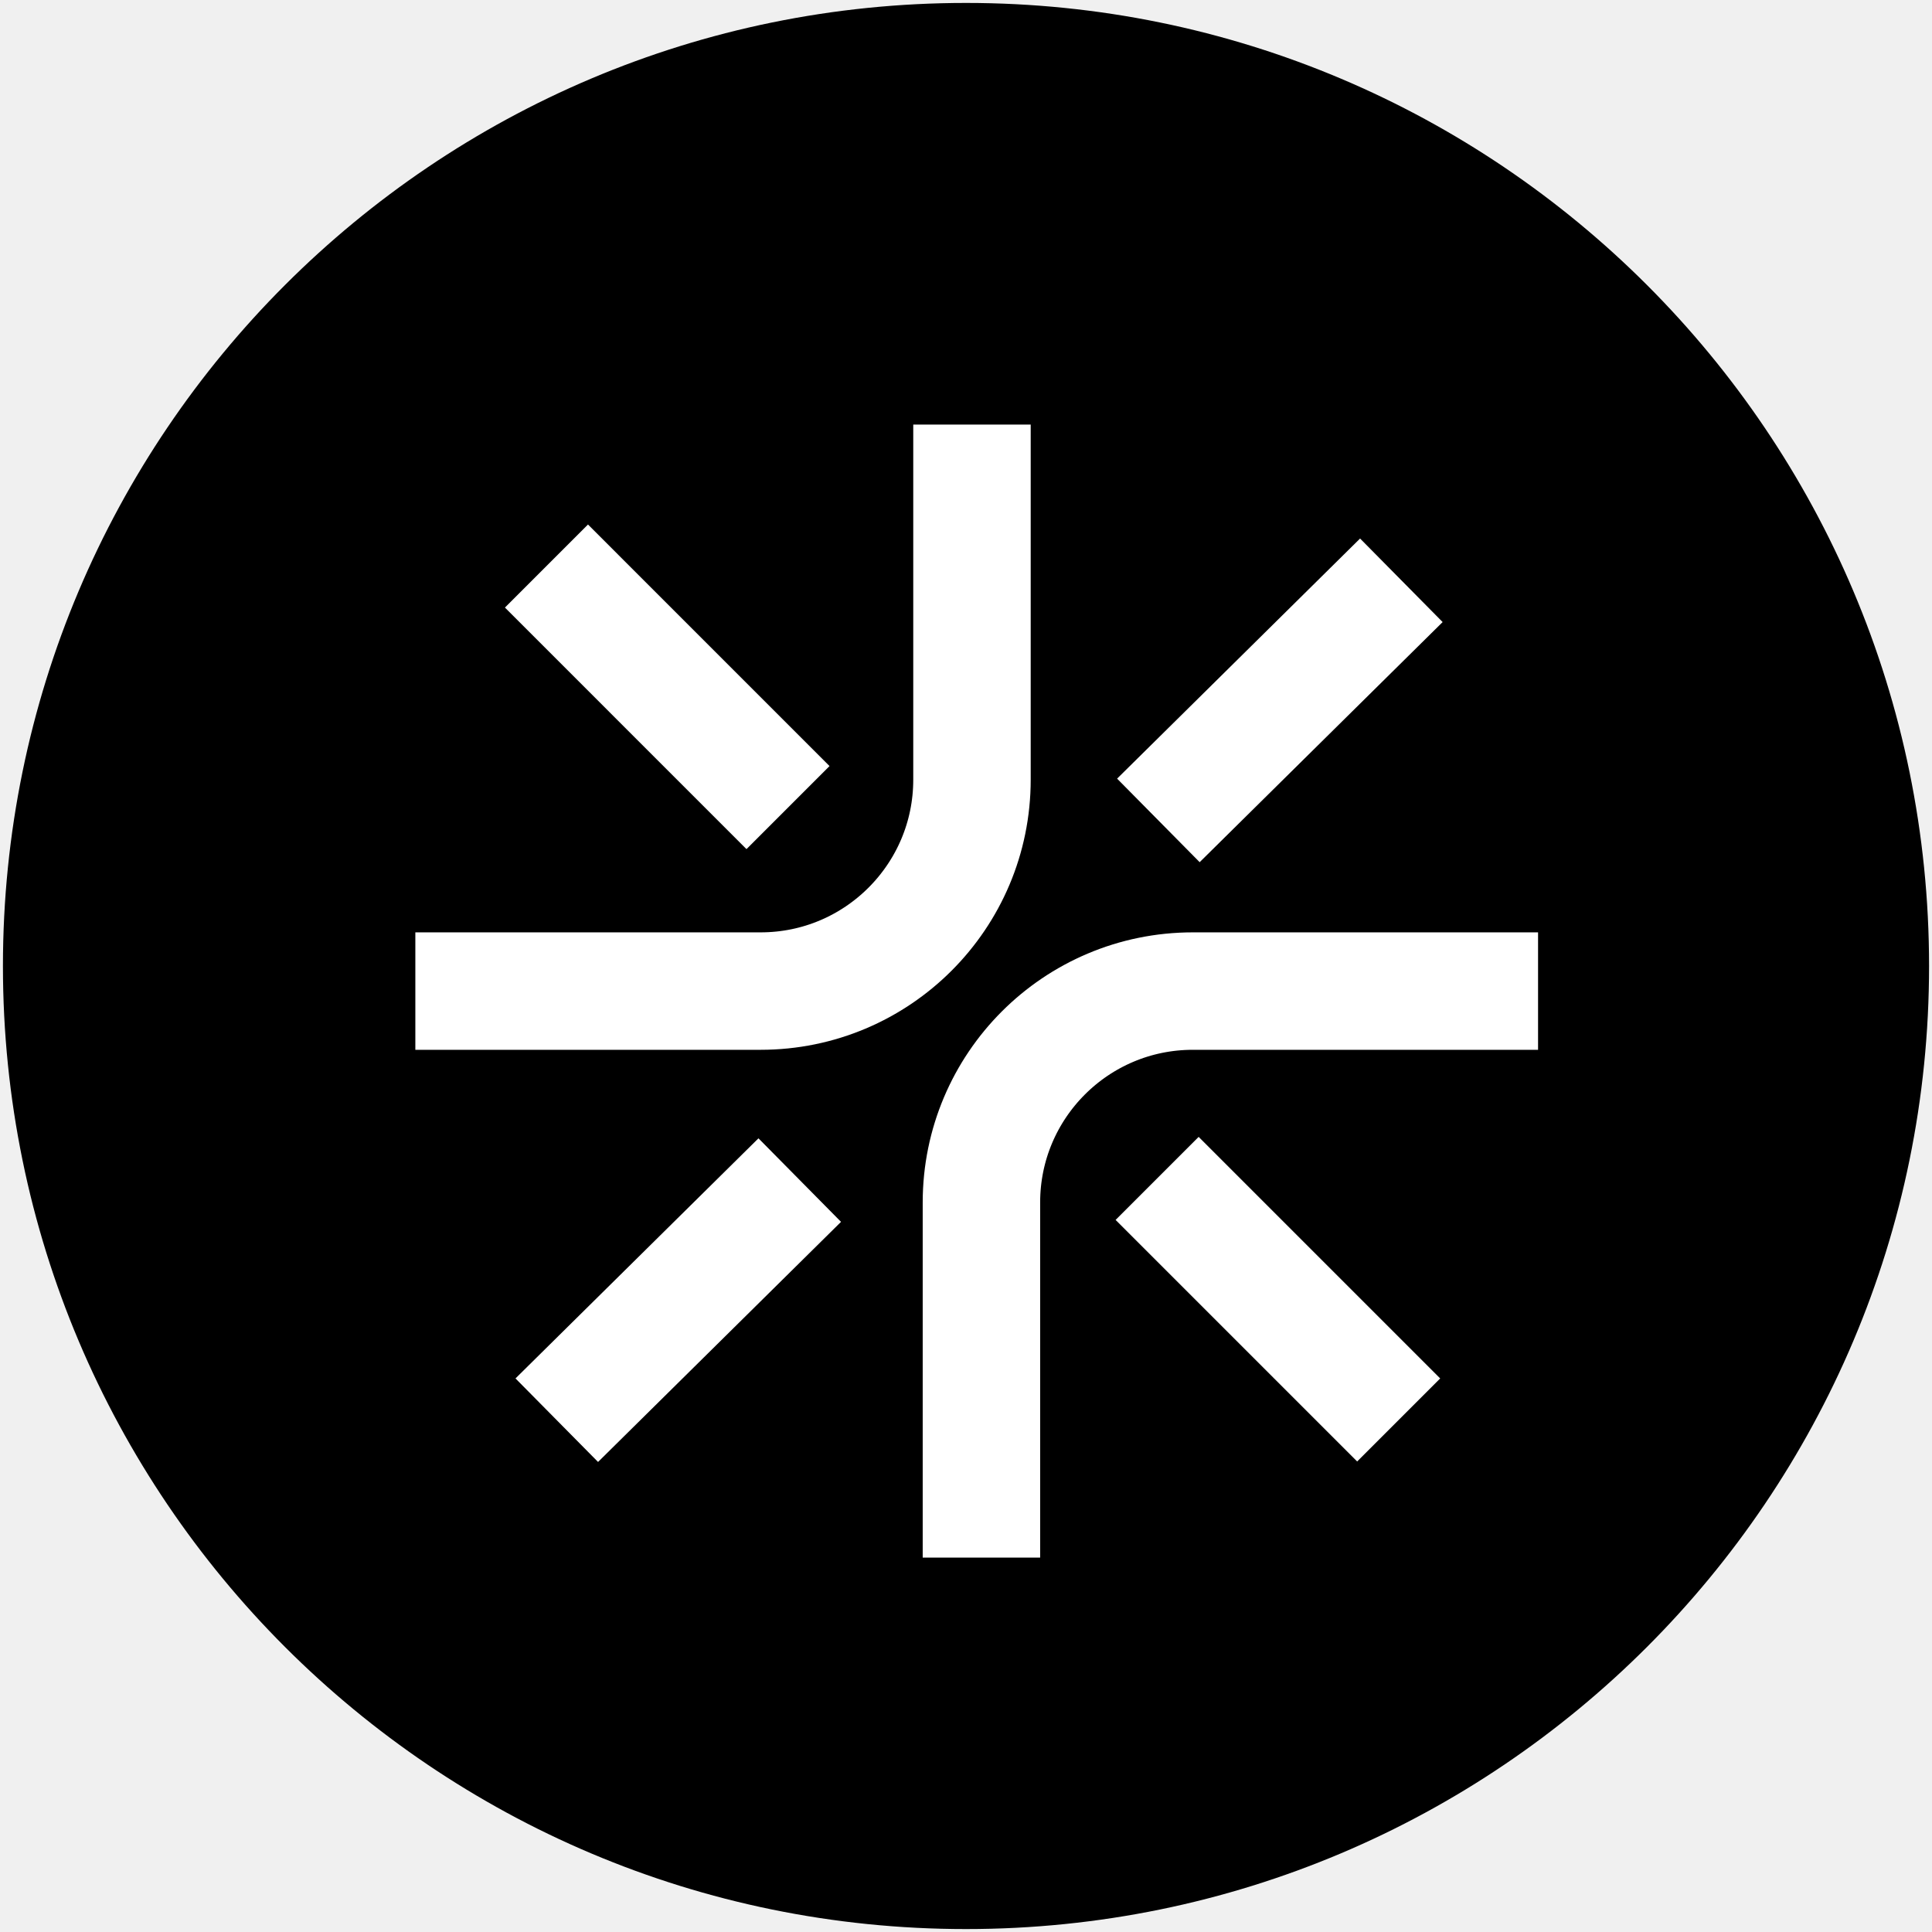
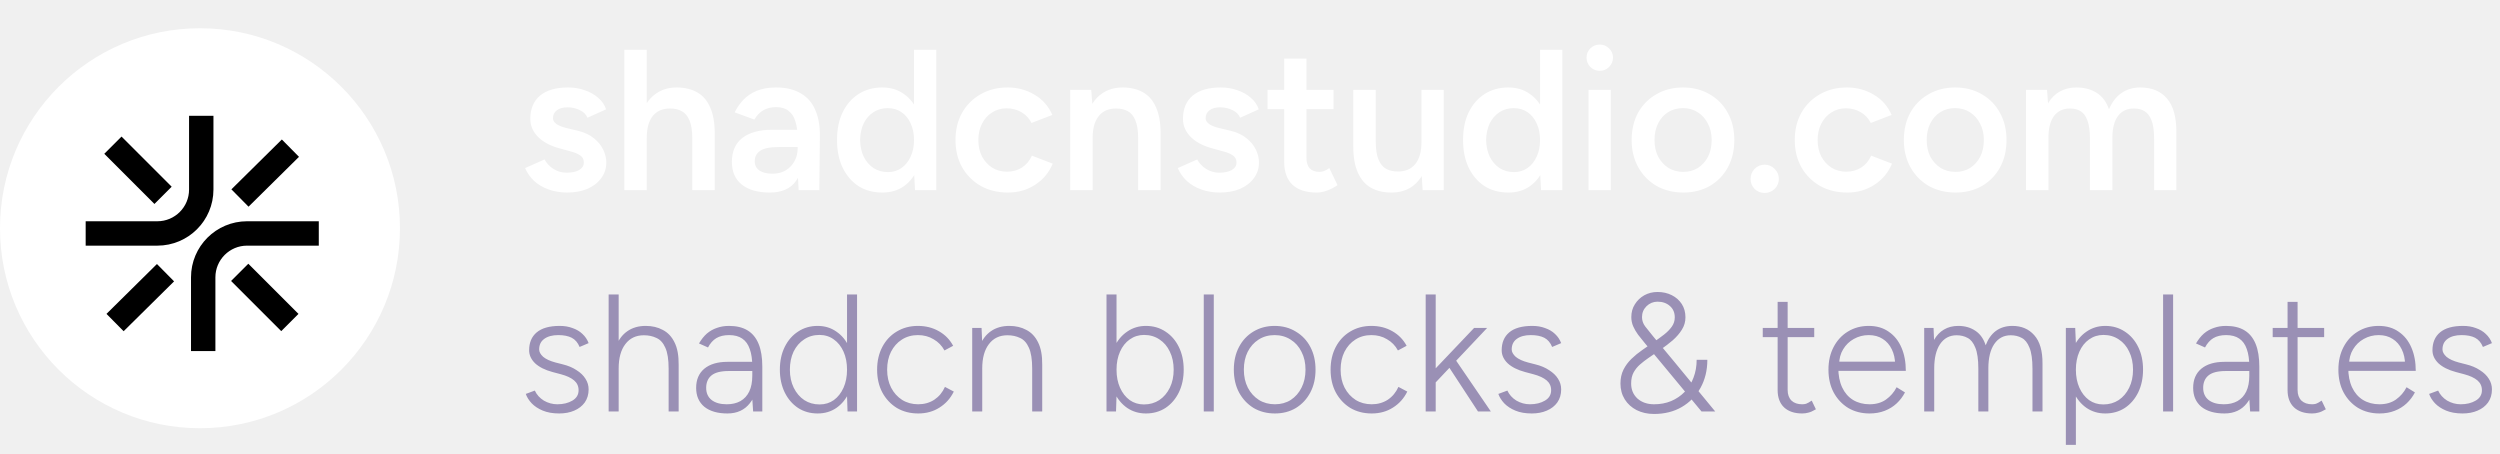
- <svg xmlns="http://www.w3.org/2000/svg" width="1em" height="1em" viewBox="0 0 328 329" fill="none" class="size-8.5">
-   <rect y="0.5" width="328" height="328" rx="164" fill="black" class="dark:fill-white" />
-   <path d="M165.018 72.301V132.771C165.018 152.653 148.9 168.771 129.018 168.771H70.229" stroke="white" stroke-width="20" class="dark:stroke-black" />
-   <path d="M166.627 265.241L166.627 204.771C166.627 184.889 182.744 168.771 202.627 168.771L261.416 168.771" stroke="white" stroke-width="20" class="dark:stroke-black" />
-   <line x1="238.136" y1="98.818" x2="196.76" y2="139.707" stroke="white" stroke-width="20" class="dark:stroke-black" />
-   <line x1="135.688" y1="200.957" x2="94.313" y2="241.845" stroke="white" stroke-width="20" class="dark:stroke-black" />
-   <line x1="133.689" y1="137.524" x2="92.557" y2="96.391" stroke="white" stroke-width="20" class="dark:stroke-black" />
-   <line x1="237.679" y1="241.803" x2="196.547" y2="200.671" stroke="white" stroke-width="20" class="dark:stroke-black" />
+ <svg xmlns="http://www.w3.org/2000/svg" width="3721" height="675" viewBox="0 0 3721 675" fill="none">
+   <path d="M595.302 339.707C595.302 175.319 462.039 42.056 297.651 42.056C133.263 42.056 0 175.319 0 339.707C0 504.095 133.263 637.358 297.651 637.358C462.039 637.358 595.302 504.095 595.302 339.707Z" fill="white" />
+   <path d="M299.547 172.384V282.134C299.547 318.219 270.294 347.472 234.209 347.472H127.51" stroke="black" stroke-width="36.299" />
+   <path d="M302.447 522.554V412.804C302.447 376.72 331.699 347.466 367.785 347.466H474.484" stroke="black" stroke-width="36.299" />
+   <path d="M432.259 220.516L357.164 294.726" stroke="black" stroke-width="36.299" />
+   <path d="M246.34 405.876L171.246 480.085" stroke="black" stroke-width="36.299" />
+   <path d="M242.692 290.747L168.039 216.094" stroke="black" stroke-width="36.299" />
+   <path d="M431.426 480.018L356.773 405.366" stroke="black" stroke-width="36.299" />
+   <path d="M844.215 286.581C834.266 286.581 825.114 285.089 816.757 282.105C808.401 279.12 801.238 274.942 795.269 269.57C789.3 263.999 784.723 257.532 781.54 250.17L810.49 237.337C813.474 242.908 817.852 247.584 823.622 251.364C829.591 255.145 836.157 257.035 843.319 257.035C851.079 257.035 857.247 255.741 861.823 253.155C866.599 250.369 868.986 246.589 868.986 241.814C868.986 237.237 867.196 233.755 863.614 231.368C860.033 228.781 854.959 226.692 848.393 225.1L834.366 221.221C820.239 217.639 809.196 211.969 801.238 204.209C793.279 196.25 789.3 187.197 789.3 177.05C789.3 162.127 794.075 150.587 803.625 142.429C813.375 134.272 827.303 130.193 845.409 130.193C854.561 130.193 862.918 131.586 870.478 134.371C878.238 136.958 884.904 140.738 890.475 145.712C896.046 150.488 899.926 156.158 902.114 162.724L874.358 175.259C872.369 170.285 868.588 166.504 863.017 163.918C857.446 161.132 851.278 159.74 844.513 159.74C837.748 159.74 832.476 161.232 828.695 164.216C824.915 167.002 823.025 170.981 823.025 176.154C823.025 179.139 824.716 181.924 828.098 184.511C831.481 186.899 836.356 188.888 842.722 190.48L860.331 194.658C870.081 197.046 878.039 200.826 884.207 205.999C890.375 210.974 894.952 216.644 897.936 223.011C900.921 229.179 902.413 235.447 902.413 241.814C902.413 250.767 899.826 258.626 894.653 265.391C889.679 272.156 882.814 277.429 874.06 281.209C865.305 284.791 855.357 286.581 844.215 286.581ZM929.22 283V74.084H962.646V283H929.22ZM1030.39 283V206.596H1063.82V283H1030.39ZM1030.39 206.596C1030.39 194.658 1029 185.506 1026.22 179.139C1023.43 172.573 1019.55 167.997 1014.58 165.41C1009.8 162.824 1004.23 161.53 997.864 161.53C986.523 161.331 977.768 165.012 971.6 172.573C965.631 180.134 962.646 190.977 962.646 205.104H949.813C949.813 189.386 952.101 175.955 956.677 164.813C961.453 153.472 968.118 144.916 976.674 139.146C985.229 133.177 995.377 130.193 1007.12 130.193C1018.85 130.193 1029 132.58 1037.56 137.356C1046.11 142.131 1052.58 149.592 1056.96 159.74C1061.53 169.688 1063.82 182.72 1063.82 198.837V206.596H1030.39ZM1188.7 283L1187.21 254.946V206.298C1187.21 196.151 1186.12 187.694 1183.93 180.93C1181.94 173.966 1178.56 168.693 1173.78 165.112C1169.2 161.331 1163.04 159.441 1155.28 159.441C1148.11 159.441 1141.85 160.933 1136.47 163.918C1131.1 166.902 1126.53 171.578 1122.74 177.945L1093.5 167.201C1096.68 160.635 1100.86 154.566 1106.03 148.995C1111.4 143.225 1118.07 138.649 1126.03 135.266C1134.19 131.884 1143.93 130.193 1155.28 130.193C1169.8 130.193 1181.94 133.078 1191.69 138.848C1201.44 144.419 1208.6 152.477 1213.18 163.022C1217.95 173.568 1220.34 186.302 1220.34 201.224L1219.44 283H1188.7ZM1145.73 286.581C1127.82 286.581 1113.89 282.602 1103.94 274.643C1094.19 266.685 1089.32 255.443 1089.32 240.918C1089.32 225.399 1094.49 213.56 1104.84 205.403C1115.38 197.245 1130.01 193.166 1148.71 193.166H1188.7V218.833H1159.45C1146.12 218.833 1136.77 220.723 1131.4 224.503C1126.03 228.085 1123.34 233.258 1123.34 240.023C1123.34 245.793 1125.63 250.369 1130.21 253.752C1134.98 256.935 1141.55 258.527 1149.9 258.527C1157.46 258.527 1164.03 256.836 1169.6 253.453C1175.17 250.071 1179.45 245.594 1182.43 240.023C1185.62 234.452 1187.21 228.184 1187.21 221.221H1197.06C1197.06 241.515 1192.98 257.532 1184.82 269.271C1176.66 280.811 1163.63 286.581 1145.73 286.581ZM1361.93 283L1360.44 255.244V74.084H1393.56V283H1361.93ZM1313.28 286.581C1299.75 286.581 1287.91 283.398 1277.76 277.031C1267.82 270.465 1259.96 261.313 1254.19 249.573C1248.62 237.834 1245.83 224.106 1245.83 208.387C1245.83 192.47 1248.62 178.741 1254.19 167.201C1259.96 155.462 1267.82 146.409 1277.76 140.042C1287.91 133.476 1299.75 130.193 1313.28 130.193C1325.82 130.193 1336.56 133.476 1345.51 140.042C1354.67 146.409 1361.63 155.462 1366.4 167.201C1371.18 178.741 1373.57 192.47 1373.57 208.387C1373.57 224.106 1371.18 237.834 1366.4 249.573C1361.63 261.313 1354.67 270.465 1345.51 277.031C1336.56 283.398 1325.82 286.581 1313.28 286.581ZM1321.64 256.139C1329.2 256.139 1335.86 254.15 1341.63 250.17C1347.6 245.992 1352.18 240.321 1355.36 233.159C1358.74 225.996 1360.44 217.739 1360.44 208.387C1360.44 199.036 1358.74 190.778 1355.36 183.616C1352.18 176.453 1347.6 170.882 1341.63 166.902C1335.86 162.923 1329.1 160.933 1321.34 160.933C1313.38 160.933 1306.32 162.923 1300.15 166.902C1293.98 170.882 1289.11 176.453 1285.52 183.616C1282.14 190.778 1280.35 199.036 1280.15 208.387C1280.35 217.739 1282.14 225.996 1285.52 233.159C1289.11 240.321 1293.98 245.992 1300.15 250.17C1306.52 254.15 1313.68 256.139 1321.64 256.139ZM1500.36 286.581C1485.04 286.581 1471.51 283.298 1459.77 276.733C1448.03 269.968 1438.78 260.716 1432.01 248.977C1425.44 237.237 1422.16 223.708 1422.16 208.387C1422.16 193.067 1425.44 179.537 1432.01 167.798C1438.78 156.059 1447.93 146.906 1459.47 140.34C1471.21 133.575 1484.64 130.193 1499.76 130.193C1514.48 130.193 1527.81 133.774 1539.75 140.937C1551.69 147.901 1560.54 157.949 1566.31 171.081L1535.27 183.019C1532.09 176.453 1527.22 171.18 1520.65 167.201C1514.08 163.221 1506.62 161.232 1498.27 161.232C1490.11 161.232 1482.85 163.321 1476.48 167.499C1470.11 171.479 1465.14 177.05 1461.56 184.213C1457.98 191.176 1456.18 199.235 1456.18 208.387C1456.18 217.54 1457.98 225.697 1461.56 232.86C1465.34 239.824 1470.41 245.395 1476.78 249.573C1483.34 253.553 1490.71 255.542 1498.86 255.542C1507.22 255.542 1514.68 253.453 1521.25 249.275C1527.81 244.898 1532.69 239.028 1535.87 231.666L1566.91 243.604C1561.14 257.134 1552.29 267.679 1540.35 275.24C1528.61 282.801 1515.28 286.581 1500.36 286.581ZM1592.86 283V133.774H1624.2L1626.29 161.232V283H1592.86ZM1694.03 283V206.596H1727.46V283H1694.03ZM1694.03 206.596C1694.03 194.658 1692.64 185.506 1689.86 179.139C1687.27 172.573 1683.49 167.997 1678.52 165.41C1673.74 162.824 1668.07 161.53 1661.5 161.53C1650.36 161.331 1641.71 165.012 1635.54 172.573C1629.37 180.134 1626.29 190.977 1626.29 205.104H1613.75C1613.75 189.386 1616.04 175.955 1620.62 164.813C1625.19 153.472 1631.76 144.916 1640.31 139.146C1648.87 133.177 1659.02 130.193 1670.76 130.193C1682.69 130.193 1692.84 132.58 1701.2 137.356C1709.75 142.131 1716.22 149.592 1720.6 159.74C1725.17 169.688 1727.46 182.72 1727.46 198.837V206.596H1694.03ZM1815.64 286.581C1805.69 286.581 1796.54 285.089 1788.18 282.105C1779.83 279.12 1772.66 274.942 1766.69 269.57C1760.72 263.999 1756.15 257.532 1752.96 250.17L1781.91 237.337C1784.9 242.908 1789.28 247.584 1795.05 251.364C1801.02 255.145 1807.58 257.035 1814.74 257.035C1822.5 257.035 1828.67 255.741 1833.25 253.155C1838.02 250.369 1840.41 246.589 1840.41 241.814C1840.41 237.237 1838.62 233.755 1835.04 231.368C1831.46 228.781 1826.38 226.692 1819.82 225.1L1805.79 221.221C1791.66 217.639 1780.62 211.969 1772.66 204.209C1764.7 196.25 1760.72 187.197 1760.72 177.05C1760.72 162.127 1765.5 150.587 1775.05 142.429C1784.8 134.272 1798.73 130.193 1816.83 130.193C1825.99 130.193 1834.34 131.586 1841.9 134.371C1849.66 136.958 1856.33 140.738 1861.9 145.712C1867.47 150.488 1871.35 156.158 1873.54 162.724L1845.78 175.259C1843.79 170.285 1840.01 166.504 1834.44 163.918C1828.87 161.132 1822.7 159.74 1815.94 159.74C1809.17 159.74 1803.9 161.232 1800.12 164.216C1796.34 167.002 1794.45 170.981 1794.45 176.154C1794.45 179.139 1796.14 181.924 1799.52 184.511C1802.91 186.899 1807.78 188.888 1814.15 190.48L1831.76 194.658C1841.51 197.046 1849.46 200.826 1855.63 205.999C1861.8 210.974 1866.38 216.644 1869.36 223.011C1872.35 229.179 1873.84 235.447 1873.84 241.814C1873.84 250.767 1871.25 258.626 1866.08 265.391C1861.1 272.156 1854.24 277.429 1845.48 281.209C1836.73 284.791 1826.78 286.581 1815.64 286.581ZM1959.74 286.581C1944.02 286.581 1931.98 282.702 1923.63 274.942C1915.47 266.983 1911.39 255.642 1911.39 240.918V87.216H1944.52V234.651C1944.52 241.615 1946.11 246.887 1949.29 250.469C1952.67 254.05 1957.55 255.841 1963.92 255.841C1965.91 255.841 1968.09 255.443 1970.48 254.647C1972.87 253.851 1975.56 252.359 1978.54 250.17L1990.78 275.539C1985.6 279.12 1980.43 281.806 1975.26 283.597C1970.08 285.587 1964.91 286.581 1959.74 286.581ZM1886.62 162.426V133.774H1984.81V162.426H1886.62ZM2117.49 283L2115.7 255.542V133.774H2148.83V283H2117.49ZM2014.23 210.178V133.774H2047.66V210.178H2014.23ZM2047.66 210.178C2047.66 221.917 2049.05 231.069 2051.83 237.635C2054.62 244.201 2058.4 248.778 2063.17 251.364C2068.15 253.951 2073.82 255.244 2080.19 255.244C2091.53 255.443 2100.28 251.762 2106.45 244.201C2112.62 236.641 2115.7 225.797 2115.7 211.67H2128.24C2128.24 227.389 2125.85 240.918 2121.07 252.259C2116.5 263.402 2109.93 271.957 2101.38 277.926C2093.02 283.696 2082.87 286.581 2070.93 286.581C2059.2 286.581 2049.05 284.194 2040.49 279.419C2032.14 274.643 2025.67 267.182 2021.09 257.035C2016.52 246.887 2014.23 233.855 2014.23 217.938V210.178H2047.66ZM2293.71 283L2292.22 255.244V74.084H2325.35V283H2293.71ZM2245.07 286.581C2231.54 286.581 2219.7 283.398 2209.55 277.031C2199.6 270.465 2191.74 261.313 2185.97 249.573C2180.4 237.834 2177.62 224.106 2177.62 208.387C2177.62 192.47 2180.4 178.741 2185.97 167.201C2191.74 155.462 2199.6 146.409 2209.55 140.042C2219.7 133.476 2231.54 130.193 2245.07 130.193C2257.6 130.193 2268.35 133.476 2277.3 140.042C2286.45 146.409 2293.42 155.462 2298.19 167.201C2302.97 178.741 2305.35 192.47 2305.35 208.387C2305.35 224.106 2302.97 237.834 2298.19 249.573C2293.42 261.313 2286.45 270.465 2277.3 277.031C2268.35 283.398 2257.6 286.581 2245.07 286.581ZM2253.42 256.139C2260.98 256.139 2267.65 254.15 2273.42 250.17C2279.39 245.992 2283.97 240.321 2287.15 233.159C2290.53 225.996 2292.22 217.739 2292.22 208.387C2292.22 199.036 2290.53 190.778 2287.15 183.616C2283.97 176.453 2279.39 170.882 2273.42 166.902C2267.65 162.923 2260.88 160.933 2253.13 160.933C2245.17 160.933 2238.1 162.923 2231.94 166.902C2225.77 170.882 2220.89 176.453 2217.31 183.616C2213.93 190.778 2212.14 199.036 2211.94 208.387C2212.14 217.739 2213.93 225.996 2217.31 233.159C2220.89 240.321 2225.77 245.992 2231.94 250.17C2238.3 254.15 2245.46 256.139 2253.42 256.139ZM2364.39 283V133.774H2397.52V283H2364.39ZM2381.11 105.421C2375.74 105.421 2371.06 103.531 2367.08 99.751C2363.3 95.771 2361.41 91.096 2361.41 85.724C2361.41 80.351 2363.3 75.775 2367.08 71.995C2371.06 68.214 2375.74 66.324 2381.11 66.324C2386.48 66.324 2391.06 68.214 2394.84 71.995C2398.82 75.775 2400.81 80.351 2400.81 85.724C2400.81 91.096 2398.82 95.771 2394.84 99.751C2391.06 103.531 2386.48 105.421 2381.11 105.421ZM2505.56 286.581C2490.64 286.581 2477.31 283.298 2465.57 276.733C2454.03 269.968 2444.98 260.716 2438.41 248.977C2431.84 237.237 2428.56 223.708 2428.56 208.387C2428.56 193.067 2431.74 179.537 2438.11 167.798C2444.68 156.059 2453.73 146.906 2465.27 140.34C2476.81 133.575 2490.04 130.193 2504.96 130.193C2519.89 130.193 2533.12 133.575 2544.66 140.34C2556.2 146.906 2565.15 156.059 2571.52 167.798C2578.09 179.537 2581.37 193.067 2581.37 208.387C2581.37 223.708 2578.18 237.237 2571.82 248.977C2565.45 260.716 2556.5 269.968 2544.96 276.733C2533.42 283.298 2520.29 286.581 2505.56 286.581ZM2505.56 255.841C2513.72 255.841 2520.98 253.851 2527.35 249.872C2533.72 245.694 2538.69 240.122 2542.27 233.159C2545.85 225.996 2547.64 217.739 2547.64 208.387C2547.64 199.036 2545.75 190.878 2541.97 183.914C2538.39 176.751 2533.42 171.18 2527.05 167.201C2520.68 163.022 2513.32 160.933 2504.96 160.933C2496.61 160.933 2489.25 162.923 2482.88 166.902C2476.51 170.882 2471.54 176.453 2467.96 183.616C2464.38 190.778 2462.58 199.036 2462.58 208.387C2462.58 217.739 2464.38 225.996 2467.96 233.159C2471.74 240.122 2476.81 245.694 2483.18 249.872C2489.74 253.851 2497.2 255.841 2505.56 255.841ZM2626.45 287.178C2620.68 287.178 2615.71 285.189 2611.53 281.209C2607.55 277.031 2605.56 272.057 2605.56 266.287C2605.56 260.517 2607.55 255.542 2611.53 251.364C2615.71 247.186 2620.68 245.097 2626.45 245.097C2632.22 245.097 2637.19 247.186 2641.37 251.364C2645.55 255.542 2647.64 260.517 2647.64 266.287C2647.64 272.057 2645.55 277.031 2641.37 281.209C2637.19 285.189 2632.22 287.178 2626.45 287.178ZM2749.54 286.581C2734.22 286.581 2720.69 283.298 2708.95 276.733C2697.21 269.968 2687.96 260.716 2681.19 248.977C2674.63 237.237 2671.34 223.708 2671.34 208.387C2671.34 193.067 2674.63 179.537 2681.19 167.798C2687.96 156.059 2697.11 146.906 2708.65 140.34C2720.39 133.575 2733.82 130.193 2748.94 130.193C2763.67 130.193 2777 133.774 2788.93 140.937C2800.87 147.901 2809.73 157.949 2815.5 171.081L2784.46 183.019C2781.27 176.453 2776.4 171.18 2769.83 167.201C2763.27 163.221 2755.81 161.232 2747.45 161.232C2739.29 161.232 2732.03 163.321 2725.66 167.499C2719.3 171.479 2714.32 177.05 2710.74 184.213C2707.16 191.176 2705.37 199.235 2705.37 208.387C2705.37 217.54 2707.16 225.697 2710.74 232.86C2714.52 239.824 2719.59 245.395 2725.96 249.573C2732.53 253.553 2739.89 255.542 2748.05 255.542C2756.4 255.542 2763.86 253.453 2770.43 249.275C2777 244.898 2781.87 239.028 2785.05 231.666L2816.09 243.604C2810.32 257.134 2801.47 267.679 2789.53 275.24C2777.79 282.801 2764.46 286.581 2749.54 286.581ZM2910.69 286.581C2895.76 286.581 2882.43 283.298 2870.69 276.733C2859.15 269.968 2850.1 260.716 2843.53 248.977C2836.97 237.237 2833.69 223.708 2833.69 208.387C2833.69 193.067 2836.87 179.537 2843.24 167.798C2849.8 156.059 2858.86 146.906 2870.4 140.34C2881.94 133.575 2895.17 130.193 2910.09 130.193C2925.01 130.193 2938.24 133.575 2949.78 140.34C2961.32 146.906 2970.28 156.059 2976.64 167.798C2983.21 179.537 2986.49 193.067 2986.49 208.387C2986.49 223.708 2983.31 237.237 2976.94 248.977C2970.58 260.716 2961.62 269.968 2950.08 276.733C2938.54 283.298 2925.41 286.581 2910.69 286.581ZM2910.69 255.841C2918.84 255.841 2926.11 253.851 2932.47 249.872C2938.84 245.694 2943.81 240.122 2947.4 233.159C2950.98 225.996 2952.77 217.739 2952.77 208.387C2952.77 199.036 2950.88 190.878 2947.1 183.914C2943.52 176.751 2938.54 171.18 2932.17 167.201C2925.81 163.022 2918.45 160.933 2910.09 160.933C2901.73 160.933 2894.37 162.923 2888 166.902C2881.64 170.882 2876.66 176.453 2873.08 183.616C2869.5 190.778 2867.71 199.036 2867.71 208.387C2867.71 217.739 2869.5 225.996 2873.08 233.159C2876.86 240.122 2881.94 245.694 2888.3 249.872C2894.87 253.851 2902.33 255.841 2910.69 255.841ZM3015.46 283V133.774H3046.8L3048.29 153.77C3052.87 146.011 3058.73 140.141 3065.9 136.162C3073.06 132.182 3081.22 130.193 3090.37 130.193C3102.31 130.193 3112.46 132.879 3120.81 138.251C3129.17 143.623 3135.24 151.781 3139.02 162.724C3143.4 152.179 3149.56 144.121 3157.52 138.549C3165.48 132.978 3174.83 130.193 3185.58 130.193C3202.89 130.193 3216.22 135.764 3225.57 146.906C3234.92 157.849 3239.5 174.762 3239.3 197.643V283H3206.17V206.596C3206.17 194.658 3204.88 185.506 3202.29 179.139C3199.7 172.573 3196.22 167.997 3191.84 165.41C3187.47 162.824 3182.39 161.53 3176.62 161.53C3166.28 161.331 3158.22 165.012 3152.45 172.573C3146.88 180.134 3144.09 190.977 3144.09 205.104V283H3110.67V206.596C3110.67 194.658 3109.37 185.506 3106.79 179.139C3104.4 172.573 3101.02 167.997 3096.64 165.41C3092.26 162.824 3087.19 161.53 3081.42 161.53C3071.07 161.331 3063.01 165.012 3057.24 172.573C3051.67 180.134 3048.89 190.977 3048.89 205.104V283H3015.46Z" fill="white" />
+   <path d="M832.325 615.399C822.875 615.399 814.75 613.989 807.952 611.171C801.154 608.352 795.6 604.704 791.289 600.227C787.144 595.751 784.242 591.108 782.584 586.3L796.014 581.326C798.833 587.461 803.31 592.435 809.445 596.248C815.745 599.896 822.46 601.72 829.59 601.72C838.377 601.72 845.838 599.896 851.973 596.248C858.108 592.601 861.175 587.461 861.175 580.828C861.175 574.86 858.937 569.968 854.46 566.155C849.983 562.341 843.351 559.274 834.564 556.953L822.377 553.72C811.268 550.735 802.647 546.424 796.512 540.787C790.543 534.984 787.558 528.517 787.558 521.388C787.558 509.947 791.289 501.077 798.75 494.776C806.377 488.31 817.818 485.077 833.072 485.077C840.201 485.077 846.585 486.155 852.222 488.31C858.025 490.3 862.916 493.201 866.895 497.015C871.041 500.828 874.108 505.388 876.098 510.694L862.667 516.414C860.015 509.947 856.118 505.388 850.978 502.735C845.838 500.082 839.123 498.756 830.833 498.756C822.046 498.756 815.082 500.662 809.942 504.476C804.968 508.124 802.481 513.346 802.481 520.144C802.481 523.792 804.47 527.44 808.45 531.087C812.595 534.569 818.73 537.388 826.854 539.543L837.548 542.279C845.673 544.269 852.553 547.17 858.191 550.984C863.994 554.631 868.388 558.859 871.372 563.668C874.522 568.476 876.098 573.782 876.098 579.585C876.098 587.046 874.191 593.512 870.377 598.984C866.564 604.29 861.341 608.352 854.709 611.171C848.243 613.989 840.781 615.399 832.325 615.399ZM905.898 612.414V438.32H920.82V612.414H905.898ZM995.183 612.414V548.745H1010.11V612.414H995.183ZM995.183 548.745C995.183 534.984 993.525 524.538 990.209 517.409C987.058 510.279 982.665 505.471 977.027 502.984C971.556 500.331 965.338 499.004 958.374 499.004C946.602 499.004 937.4 503.398 930.768 512.186C924.136 520.808 920.82 532.911 920.82 548.497H911.618C911.618 535.232 913.524 523.875 917.338 514.424C921.151 504.973 926.706 497.761 934.001 492.787C941.462 487.647 950.499 485.077 961.11 485.077C970.727 485.077 979.183 487.067 986.478 491.046C993.939 494.859 999.742 500.994 1003.89 509.45C1008.2 517.906 1010.27 529.098 1010.11 543.025V548.745H995.183ZM1120.96 612.414L1119.71 593.761V545.761C1119.71 535.15 1118.47 526.445 1115.98 519.647C1113.66 512.683 1109.93 507.46 1104.79 503.978C1099.82 500.497 1093.27 498.756 1085.14 498.756C1077.68 498.756 1071.38 500.248 1066.24 503.232C1061.27 506.217 1057.12 510.859 1053.81 517.16L1040.38 511.191C1043.86 505.222 1047.75 500.331 1052.06 496.517C1056.54 492.704 1061.52 489.885 1066.99 488.061C1072.46 486.072 1078.51 485.077 1085.14 485.077C1096.25 485.077 1105.45 487.315 1112.75 491.792C1120.04 496.269 1125.52 502.984 1129.16 511.937C1132.81 520.89 1134.63 532.165 1134.63 545.761V612.414H1120.96ZM1082.66 615.399C1068.06 615.399 1056.62 612.082 1048.33 605.45C1040.21 598.652 1036.15 589.284 1036.15 577.347C1036.15 565.077 1040.21 555.543 1048.33 548.745C1056.62 541.948 1068.06 538.549 1082.66 538.549H1119.96V552.227H1084.64C1072.71 552.227 1064.09 554.466 1058.78 558.942C1053.64 563.253 1051.07 569.388 1051.07 577.347C1051.07 584.974 1053.72 590.942 1059.03 595.253C1064.5 599.564 1072.04 601.72 1081.66 601.72C1089.62 601.72 1096.42 600.145 1102.05 596.994C1107.86 593.678 1112.25 588.87 1115.24 582.569C1118.22 576.269 1119.71 568.476 1119.71 559.191H1128.42C1128.42 576.103 1124.35 589.699 1116.23 599.979C1108.27 610.259 1097.08 615.399 1082.66 615.399ZM1261.47 612.414L1260.72 589.284V438.32H1275.64V612.414H1261.47ZM1216.95 615.399C1206.01 615.399 1196.31 612.663 1187.85 607.191C1179.4 601.554 1172.76 593.844 1167.96 584.062C1163.15 574.113 1160.74 562.839 1160.74 550.238C1160.74 537.471 1163.15 526.196 1167.96 516.414C1172.76 506.631 1179.4 499.004 1187.85 493.533C1196.31 487.896 1206.01 485.077 1216.95 485.077C1227.56 485.077 1236.85 487.896 1244.81 493.533C1252.93 499.004 1259.23 506.631 1263.71 516.414C1268.35 526.196 1270.67 537.471 1270.67 550.238C1270.67 562.839 1268.35 574.113 1263.71 584.062C1259.23 593.844 1252.93 601.554 1244.81 607.191C1236.85 612.663 1227.56 615.399 1216.95 615.399ZM1219.93 601.968C1227.89 601.968 1234.94 599.813 1241.07 595.502C1247.21 591.025 1252.02 584.891 1255.5 577.098C1258.98 569.305 1260.72 560.352 1260.72 550.238C1260.72 540.124 1258.98 531.17 1255.5 523.378C1252.02 515.585 1247.21 509.533 1241.07 505.222C1234.94 500.745 1227.81 498.507 1219.69 498.507C1211.06 498.507 1203.44 500.745 1196.81 505.222C1190.17 509.533 1184.95 515.585 1181.14 523.378C1177.49 531.17 1175.67 540.124 1175.67 550.238C1175.67 560.352 1177.57 569.305 1181.39 577.098C1185.2 584.891 1190.42 591.025 1197.05 595.502C1203.69 599.813 1211.31 601.968 1219.93 601.968ZM1366.68 615.399C1354.74 615.399 1344.13 612.663 1334.84 607.191C1325.73 601.554 1318.51 593.844 1313.21 584.062C1308.07 574.279 1305.5 563.005 1305.5 550.238C1305.5 537.471 1308.07 526.196 1313.21 516.414C1318.35 506.631 1325.48 499.004 1334.6 493.533C1343.88 487.896 1354.41 485.077 1366.18 485.077C1377.95 485.077 1388.4 487.73 1397.52 493.035C1406.64 498.175 1413.68 505.388 1418.66 514.673L1405.73 521.637C1401.91 514.507 1396.52 508.953 1389.56 504.973C1382.76 500.828 1374.97 498.756 1366.18 498.756C1357.23 498.756 1349.27 500.994 1342.31 505.471C1335.51 509.782 1330.12 515.833 1326.14 523.626C1322.33 531.253 1320.42 540.124 1320.42 550.238C1320.42 560.352 1322.41 569.305 1326.39 577.098C1330.37 584.725 1335.84 590.777 1342.8 595.253C1349.77 599.564 1357.73 601.72 1366.68 601.72C1375.63 601.72 1383.59 599.481 1390.55 595.005C1397.52 590.362 1402.82 583.979 1406.47 575.854L1419.65 582.818C1414.68 592.932 1407.55 600.891 1398.26 606.694C1389.15 612.497 1378.62 615.399 1366.68 615.399ZM1447.03 612.414V488.061H1460.95L1461.95 510.942V612.414H1447.03ZM1536.31 612.414V548.745H1551.23V612.414H1536.31ZM1536.31 548.745C1536.31 534.984 1534.65 524.538 1531.34 517.409C1528.19 510.279 1523.79 505.471 1518.16 502.984C1512.68 500.331 1506.47 499.004 1499.5 499.004C1487.73 499.004 1478.53 503.398 1471.9 512.186C1465.26 520.808 1461.95 532.911 1461.95 548.497H1452.75C1452.75 535.232 1454.65 523.875 1458.47 514.424C1462.28 504.973 1467.83 497.761 1475.13 492.787C1482.59 487.647 1491.63 485.077 1502.24 485.077C1511.86 485.077 1520.31 487.067 1527.61 491.046C1535.07 494.859 1540.87 500.994 1545.02 509.45C1549.33 517.906 1551.4 529.098 1551.23 543.025V548.745H1536.31ZM1646.91 612.414V438.32H1661.84V589.284L1661.09 612.414H1646.91ZM1705.61 615.399C1695.16 615.399 1685.88 612.663 1677.75 607.191C1669.63 601.554 1663.25 593.844 1658.6 584.062C1654.13 574.113 1651.89 562.839 1651.89 550.238C1651.89 537.471 1654.13 526.196 1658.6 516.414C1663.25 506.631 1669.63 499.004 1677.75 493.533C1685.88 487.896 1695.16 485.077 1705.61 485.077C1716.55 485.077 1726.25 487.896 1734.71 493.533C1743.16 499.004 1749.79 506.631 1754.6 516.414C1759.41 526.196 1761.82 537.471 1761.82 550.238C1761.82 562.839 1759.41 574.113 1754.6 584.062C1749.79 593.844 1743.16 601.554 1734.71 607.191C1726.25 612.663 1716.55 615.399 1705.61 615.399ZM1702.62 601.968C1711.25 601.968 1718.87 599.813 1725.5 595.502C1732.14 591.025 1737.36 584.891 1741.17 577.098C1744.99 569.305 1746.89 560.352 1746.89 550.238C1746.89 540.124 1744.99 531.17 1741.17 523.378C1737.53 515.585 1732.39 509.533 1725.75 505.222C1719.12 500.745 1711.49 498.507 1702.87 498.507C1694.91 498.507 1687.78 500.745 1681.48 505.222C1675.35 509.533 1670.54 515.585 1667.06 523.378C1663.58 531.17 1661.84 540.124 1661.84 550.238C1661.84 560.352 1663.58 569.305 1667.06 577.098C1670.54 584.891 1675.35 591.025 1681.48 595.502C1687.62 599.813 1694.66 601.968 1702.62 601.968ZM1791.67 612.414V438.32H1806.59V612.414H1791.67ZM1897.61 615.399C1885.67 615.399 1875.06 612.663 1865.77 607.191C1856.65 601.554 1849.44 593.844 1844.13 584.062C1838.99 574.279 1836.43 563.005 1836.43 550.238C1836.43 537.471 1838.99 526.196 1844.13 516.414C1849.27 506.631 1856.4 499.004 1865.52 493.533C1874.81 487.896 1885.34 485.077 1897.11 485.077C1909.05 485.077 1919.58 487.896 1928.69 493.533C1937.98 499.004 1945.19 506.631 1950.33 516.414C1955.47 526.196 1958.04 537.471 1958.04 550.238C1958.04 563.005 1955.47 574.279 1950.33 584.062C1945.19 593.844 1938.06 601.554 1928.94 607.191C1919.82 612.663 1909.38 615.399 1897.61 615.399ZM1897.61 601.72C1906.56 601.72 1914.44 599.564 1921.23 595.253C1928.03 590.777 1933.34 584.725 1937.15 577.098C1941.13 569.305 1943.12 560.352 1943.12 550.238C1943.12 540.124 1941.13 531.253 1937.15 523.626C1933.34 515.833 1927.95 509.782 1920.98 505.471C1914.02 500.994 1906.06 498.756 1897.11 498.756C1888.16 498.756 1880.2 500.994 1873.23 505.471C1866.44 509.782 1861.05 515.833 1857.07 523.626C1853.25 531.253 1851.35 540.124 1851.35 550.238C1851.35 560.352 1853.34 569.305 1857.32 577.098C1861.3 584.725 1866.77 590.777 1873.73 595.253C1880.69 599.564 1888.65 601.72 1897.61 601.72ZM2041.63 615.399C2029.69 615.399 2019.08 612.663 2009.8 607.191C2000.68 601.554 1993.47 593.844 1988.16 584.062C1983.02 574.279 1980.45 563.005 1980.45 550.238C1980.45 537.471 1983.02 526.196 1988.16 516.414C1993.3 506.631 2000.43 499.004 2009.55 493.533C2018.83 487.896 2029.36 485.077 2041.13 485.077C2052.91 485.077 2063.35 487.73 2072.47 493.035C2081.59 498.175 2088.64 505.388 2093.61 514.673L2080.68 521.637C2076.87 514.507 2071.48 508.953 2064.51 504.973C2057.72 500.828 2049.92 498.756 2041.13 498.756C2032.18 498.756 2024.22 500.994 2017.26 505.471C2010.46 509.782 2005.07 515.833 2001.09 523.626C1997.28 531.253 1995.37 540.124 1995.37 550.238C1995.37 560.352 1997.36 569.305 2001.34 577.098C2005.32 584.725 2010.79 590.777 2017.76 595.253C2024.72 599.564 2032.68 601.72 2041.63 601.72C2050.59 601.72 2058.54 599.481 2065.51 595.005C2072.47 590.362 2077.78 583.979 2081.43 575.854L2094.61 582.818C2089.63 592.932 2082.5 600.891 2073.22 606.694C2064.1 612.497 2053.57 615.399 2041.63 615.399ZM2136.9 569.139L2126.71 558.942L2194.1 488.061H2213.5L2136.9 569.139ZM2121.98 612.414V438.32H2136.9V612.414H2121.98ZM2199.82 612.414L2150.33 536.808L2160.03 526.113L2218.97 612.414H2199.82ZM2279.87 615.399C2270.42 615.399 2262.29 613.989 2255.5 611.171C2248.7 608.352 2243.14 604.704 2238.83 600.227C2234.69 595.751 2231.79 591.108 2230.13 586.3L2243.56 581.326C2246.38 587.461 2250.85 592.435 2256.99 596.248C2263.29 599.896 2270 601.72 2277.13 601.72C2285.92 601.72 2293.38 599.896 2299.52 596.248C2305.65 592.601 2308.72 587.461 2308.72 580.828C2308.72 574.86 2306.48 569.968 2302 566.155C2297.53 562.341 2290.89 559.274 2282.11 556.953L2269.92 553.72C2258.81 550.735 2250.19 546.424 2244.06 540.787C2238.09 534.984 2235.1 528.517 2235.1 521.388C2235.1 509.947 2238.83 501.077 2246.29 494.776C2253.92 488.31 2265.36 485.077 2280.61 485.077C2287.74 485.077 2294.13 486.155 2299.77 488.31C2305.57 490.3 2310.46 493.201 2314.44 497.015C2318.58 500.828 2321.65 505.388 2323.64 510.694L2310.21 516.414C2307.56 509.947 2303.66 505.388 2298.52 502.735C2293.38 500.082 2286.67 498.756 2278.38 498.756C2269.59 498.756 2262.63 500.662 2257.49 504.476C2252.51 508.124 2250.02 513.346 2250.02 520.144C2250.02 523.792 2252.01 527.44 2255.99 531.087C2260.14 534.569 2266.27 537.388 2274.4 539.543L2285.09 542.279C2293.22 544.269 2300.1 547.17 2305.73 550.984C2311.54 554.631 2315.93 558.859 2318.92 563.668C2322.07 568.476 2323.64 573.782 2323.64 579.585C2323.64 587.046 2321.73 593.512 2317.92 598.984C2314.11 604.29 2308.88 608.352 2302.25 611.171C2295.79 613.989 2288.32 615.399 2279.87 615.399ZM2461.88 616.145C2452.26 616.145 2443.64 614.238 2436.01 610.424C2428.55 606.611 2422.66 601.305 2418.35 594.507C2414.04 587.544 2411.89 579.668 2411.89 570.88C2411.89 563.087 2413.38 556.207 2416.36 550.238C2419.35 544.269 2423.33 538.88 2428.3 534.072C2433.28 529.264 2438.66 524.87 2444.47 520.89L2463.12 507.958C2467.93 504.642 2472.57 501.243 2477.05 497.761C2481.52 494.279 2485.25 490.465 2488.24 486.32C2491.22 482.175 2492.72 477.533 2492.72 472.393C2492.72 465.263 2490.31 459.626 2485.5 455.481C2480.7 451.17 2474.56 449.015 2467.1 449.015C2460.8 449.015 2455.33 451.253 2450.68 455.73C2446.21 460.206 2443.97 465.595 2443.97 471.895C2443.97 477.035 2445.54 481.678 2448.69 485.823C2451.85 489.968 2455.82 494.942 2460.63 500.745L2490.23 536.31L2552.9 612.414H2532.51L2476.05 544.269L2447.95 510.445C2444.47 506.134 2441.15 501.989 2438 498.01C2435.02 493.864 2432.61 489.719 2430.79 485.574C2428.96 481.263 2428.05 476.704 2428.05 471.895C2428.05 464.766 2429.79 458.465 2433.28 452.994C2436.76 447.357 2441.4 442.88 2447.2 439.564C2453.17 436.248 2459.8 434.59 2467.1 434.59C2474.89 434.59 2481.94 436.165 2488.24 439.315C2494.54 442.465 2499.51 446.859 2503.16 452.496C2506.81 458.134 2508.63 464.766 2508.63 472.393C2508.63 478.859 2506.89 484.911 2503.41 490.548C2499.93 496.186 2495.37 501.491 2489.73 506.466C2484.09 511.274 2478.04 515.916 2471.58 520.393L2453.17 533.077C2449.03 535.896 2444.96 539.046 2440.99 542.528C2437.17 545.844 2434.02 549.74 2431.53 554.217C2429.05 558.694 2427.8 564.248 2427.8 570.88C2427.8 579.999 2430.95 587.461 2437.25 593.264C2443.72 598.901 2451.93 601.72 2461.88 601.72C2471.16 601.72 2479.62 600.145 2487.24 596.994C2495.04 593.678 2501.75 589.119 2507.39 583.316C2513.19 577.347 2517.59 570.3 2520.57 562.176C2523.72 554.051 2525.3 545.181 2525.3 535.564H2541.21C2541.21 551.15 2537.81 565.077 2531.02 577.347C2524.22 589.45 2514.85 598.984 2502.91 605.948C2491.14 612.746 2477.46 616.145 2461.88 616.145ZM2682.38 615.399C2670.94 615.399 2661.99 612.414 2655.52 606.445C2649.05 600.31 2645.82 591.689 2645.82 580.58V449.263H2660.74V580.58C2660.74 587.212 2662.65 592.435 2666.46 596.248C2670.28 599.896 2675.58 601.72 2682.38 601.72C2684.37 601.72 2686.28 601.471 2688.1 600.974C2690.09 600.31 2692.91 598.735 2696.56 596.248L2702.77 609.181C2698.3 611.834 2694.57 613.492 2691.58 614.155C2688.6 614.984 2685.53 615.399 2682.38 615.399ZM2623.68 501.74V488.061H2700.29V501.74H2623.68ZM2782.65 615.399C2770.71 615.399 2760.1 612.663 2750.81 607.191C2741.69 601.554 2734.48 593.844 2729.18 584.062C2724.04 574.279 2721.47 563.005 2721.47 550.238C2721.47 537.471 2724.04 526.196 2729.18 516.414C2734.32 506.631 2741.36 499.004 2750.32 493.533C2759.44 487.896 2769.8 485.077 2781.4 485.077C2793.18 485.077 2803.12 487.978 2811.25 493.782C2819.54 499.419 2825.84 507.295 2830.15 517.409C2834.46 527.357 2836.62 538.88 2836.62 551.979H2730.42L2736.14 547.253C2736.14 558.694 2738.05 568.476 2741.86 576.6C2745.67 584.725 2751.06 590.942 2758.03 595.253C2765.16 599.564 2773.36 601.72 2782.65 601.72C2792.26 601.72 2800.39 599.398 2807.02 594.756C2813.82 589.948 2819.12 583.813 2822.94 576.352L2835.37 584.062C2832.22 590.196 2828.08 595.668 2822.94 600.476C2817.96 605.119 2812.08 608.766 2805.28 611.419C2798.48 614.072 2790.94 615.399 2782.65 615.399ZM2737.38 542.777L2731.17 538.3H2826.92L2820.7 543.025C2820.7 534.238 2819.04 526.528 2815.73 519.896C2812.58 513.263 2808.1 508.124 2802.3 504.476C2796.49 500.662 2789.53 498.756 2781.4 498.756C2773.45 498.756 2766.07 500.662 2759.27 504.476C2752.64 508.124 2747.33 513.263 2743.35 519.896C2739.37 526.362 2737.38 533.989 2737.38 542.777ZM2863.97 612.414V488.061H2877.89L2878.64 505.968C2882.45 499.17 2887.35 494.03 2893.31 490.548C2899.45 486.901 2906.58 485.077 2914.7 485.077C2924.49 485.077 2932.94 487.481 2940.07 492.289C2947.2 496.932 2952.34 504.144 2955.49 513.927C2958.97 504.642 2964.03 497.512 2970.66 492.538C2977.46 487.564 2985.67 485.077 2995.28 485.077C3008.88 485.077 3019.74 489.719 3027.86 499.004C3036.15 508.289 3040.22 522.383 3040.05 541.284V612.414H3025.13V548.745C3025.13 534.984 3023.64 524.538 3020.65 517.409C3017.83 510.279 3014.02 505.471 3009.21 502.984C3004.4 500.331 2998.93 499.004 2992.8 499.004C2982.35 499.004 2974.14 503.398 2968.17 512.186C2962.37 520.808 2959.47 532.911 2959.47 548.497V612.414H2944.55V548.745C2944.55 534.984 2943.06 524.538 2940.07 517.409C2937.25 510.279 2933.44 505.471 2928.63 502.984C2923.82 500.331 2918.35 499.004 2912.22 499.004C2901.77 499.004 2893.56 503.398 2887.59 512.186C2881.79 520.808 2878.89 532.911 2878.89 548.497V612.414H2863.97ZM3074.81 662.155V488.061H3088.74L3089.74 510.942V662.155H3074.81ZM3133.51 615.399C3123.06 615.399 3113.78 612.663 3105.65 607.191C3097.53 601.554 3091.14 593.844 3086.5 584.062C3082.03 574.113 3079.79 562.839 3079.79 550.238C3079.79 537.471 3082.03 526.196 3086.5 516.414C3091.14 506.631 3097.53 499.004 3105.65 493.533C3113.78 487.896 3123.06 485.077 3133.51 485.077C3144.45 485.077 3154.15 487.896 3162.61 493.533C3171.06 499.004 3177.69 506.631 3182.5 516.414C3187.31 526.196 3189.71 537.471 3189.71 550.238C3189.71 562.839 3187.31 574.113 3182.5 584.062C3177.69 593.844 3171.06 601.554 3162.61 607.191C3154.15 612.663 3144.45 615.399 3133.51 615.399ZM3130.52 601.968C3139.14 601.968 3146.77 599.813 3153.4 595.502C3160.04 591.025 3165.26 584.891 3169.07 577.098C3172.89 569.305 3174.79 560.352 3174.79 550.238C3174.79 540.124 3172.89 531.17 3169.07 523.378C3165.42 515.585 3160.28 509.533 3153.65 505.222C3147.02 500.745 3139.39 498.507 3130.77 498.507C3122.81 498.507 3115.68 500.745 3109.38 505.222C3103.25 509.533 3098.44 515.585 3094.96 523.378C3091.48 531.17 3089.74 540.124 3089.74 550.238C3089.74 560.352 3091.48 569.305 3094.96 577.098C3098.44 584.891 3103.25 591.025 3109.38 595.502C3115.52 599.813 3122.56 601.968 3130.52 601.968ZM3219.54 612.414V438.32H3234.46V612.414H3219.54ZM3349.1 612.414L3347.86 593.761V545.761C3347.86 535.15 3346.62 526.445 3344.13 519.647C3341.81 512.683 3338.08 507.46 3332.94 503.978C3327.96 500.497 3321.41 498.756 3313.29 498.756C3305.83 498.756 3299.53 500.248 3294.39 503.232C3289.41 506.217 3285.27 510.859 3281.95 517.16L3268.52 511.191C3272.01 505.222 3275.9 500.331 3280.21 496.517C3284.69 492.704 3289.66 489.885 3295.13 488.061C3300.61 486.072 3306.66 485.077 3313.29 485.077C3324.4 485.077 3333.6 487.315 3340.9 491.792C3348.19 496.269 3353.66 502.984 3357.31 511.937C3360.96 520.89 3362.78 532.165 3362.78 545.761V612.414H3349.1ZM3310.8 615.399C3296.21 615.399 3284.77 612.082 3276.48 605.45C3268.36 598.652 3264.3 589.284 3264.3 577.347C3264.3 565.077 3268.36 555.543 3276.48 548.745C3284.77 541.948 3296.21 538.549 3310.8 538.549H3348.11V552.227H3312.79C3300.85 552.227 3292.23 554.466 3286.93 558.942C3281.79 563.253 3279.22 569.388 3279.22 577.347C3279.22 584.974 3281.87 590.942 3287.18 595.253C3292.65 599.564 3300.19 601.72 3309.81 601.72C3317.77 601.72 3324.56 600.145 3330.2 596.994C3336.01 593.678 3340.4 588.87 3343.38 582.569C3346.37 576.269 3347.86 568.476 3347.86 559.191H3356.56C3356.56 576.103 3352.5 589.699 3344.38 599.979C3336.42 610.259 3325.23 615.399 3310.8 615.399ZM3441.37 615.399C3429.93 615.399 3420.97 612.414 3414.51 606.445C3408.04 600.31 3404.81 591.689 3404.81 580.58V449.263H3419.73V580.58C3419.73 587.212 3421.64 592.435 3425.45 596.248C3429.26 599.896 3434.57 601.72 3441.37 601.72C3443.36 601.72 3445.26 601.471 3447.09 600.974C3449.08 600.31 3451.9 598.735 3455.54 596.248L3461.76 609.181C3457.28 611.834 3453.55 613.492 3450.57 614.155C3447.59 614.984 3444.52 615.399 3441.37 615.399ZM3382.67 501.74V488.061H3459.27V501.74H3382.67ZM3541.64 615.399C3529.7 615.399 3519.09 612.663 3509.8 607.191C3500.68 601.554 3493.47 593.844 3488.17 584.062C3483.03 574.279 3480.46 563.005 3480.46 550.238C3480.46 537.471 3483.03 526.196 3488.17 516.414C3493.31 506.631 3500.35 499.004 3509.31 493.533C3518.42 487.896 3528.79 485.077 3540.39 485.077C3552.17 485.077 3562.11 487.978 3570.24 493.782C3578.53 499.419 3584.83 507.295 3589.14 517.409C3593.45 527.357 3595.61 538.88 3595.61 551.979H3489.41L3495.13 547.253C3495.13 558.694 3497.04 568.476 3500.85 576.6C3504.66 584.725 3510.05 590.942 3517.02 595.253C3524.14 599.564 3532.35 601.72 3541.64 601.72C3551.25 601.72 3559.38 599.398 3566.01 594.756C3572.81 589.948 3578.11 583.813 3581.93 576.352L3594.36 584.062C3591.21 590.196 3587.07 595.668 3581.93 600.476C3576.95 605.119 3571.07 608.766 3564.27 611.419C3557.47 614.072 3549.93 615.399 3541.64 615.399ZM3496.37 542.777L3490.15 538.3H3585.91L3579.69 543.025C3579.69 534.238 3578.03 526.528 3574.71 519.896C3571.56 513.263 3567.09 508.124 3561.28 504.476C3555.48 500.662 3548.52 498.756 3540.39 498.756C3532.43 498.756 3525.06 500.662 3518.26 504.476C3511.63 508.124 3506.32 513.263 3502.34 519.896C3498.36 526.362 3496.37 533.989 3496.37 542.777ZM3665.24 615.399C3655.78 615.399 3647.66 613.989 3640.86 611.171C3634.06 608.352 3628.51 604.704 3624.2 600.227C3620.05 595.751 3617.15 591.108 3615.49 586.3L3628.92 581.326C3631.74 587.461 3636.22 592.435 3642.35 596.248C3648.66 599.896 3655.37 601.72 3662.5 601.72C3671.29 601.72 3678.75 599.896 3684.88 596.248C3691.02 592.601 3694.09 587.461 3694.09 580.828C3694.09 574.86 3691.85 569.968 3687.37 566.155C3682.89 562.341 3676.26 559.274 3667.47 556.953L3655.29 553.72C3644.18 550.735 3635.56 546.424 3629.42 540.787C3623.45 534.984 3620.47 528.517 3620.47 521.388C3620.47 509.947 3624.2 501.077 3631.66 494.776C3639.29 488.31 3650.73 485.077 3665.98 485.077C3673.11 485.077 3679.49 486.155 3685.13 488.31C3690.94 490.3 3695.83 493.201 3699.81 497.015C3703.95 500.828 3707.02 505.388 3709.01 510.694L3695.58 516.414C3692.92 509.947 3689.03 505.388 3683.89 502.735C3678.75 500.082 3672.03 498.756 3663.74 498.756C3654.96 498.756 3647.99 500.662 3642.85 504.476C3637.88 508.124 3635.39 513.346 3635.39 520.144C3635.39 523.792 3637.38 527.44 3641.36 531.087C3645.5 534.569 3651.64 537.388 3659.76 539.543L3670.46 542.279C3678.58 544.269 3685.46 547.17 3691.1 550.984C3696.9 554.631 3701.3 558.859 3704.28 563.668C3707.43 568.476 3709.01 573.782 3709.01 579.585C3709.01 587.046 3707.1 593.512 3703.29 598.984C3699.47 604.29 3694.25 608.352 3687.62 611.171C3681.15 613.989 3673.69 615.399 3665.24 615.399Z" fill="#9A90B5" />
</svg>
